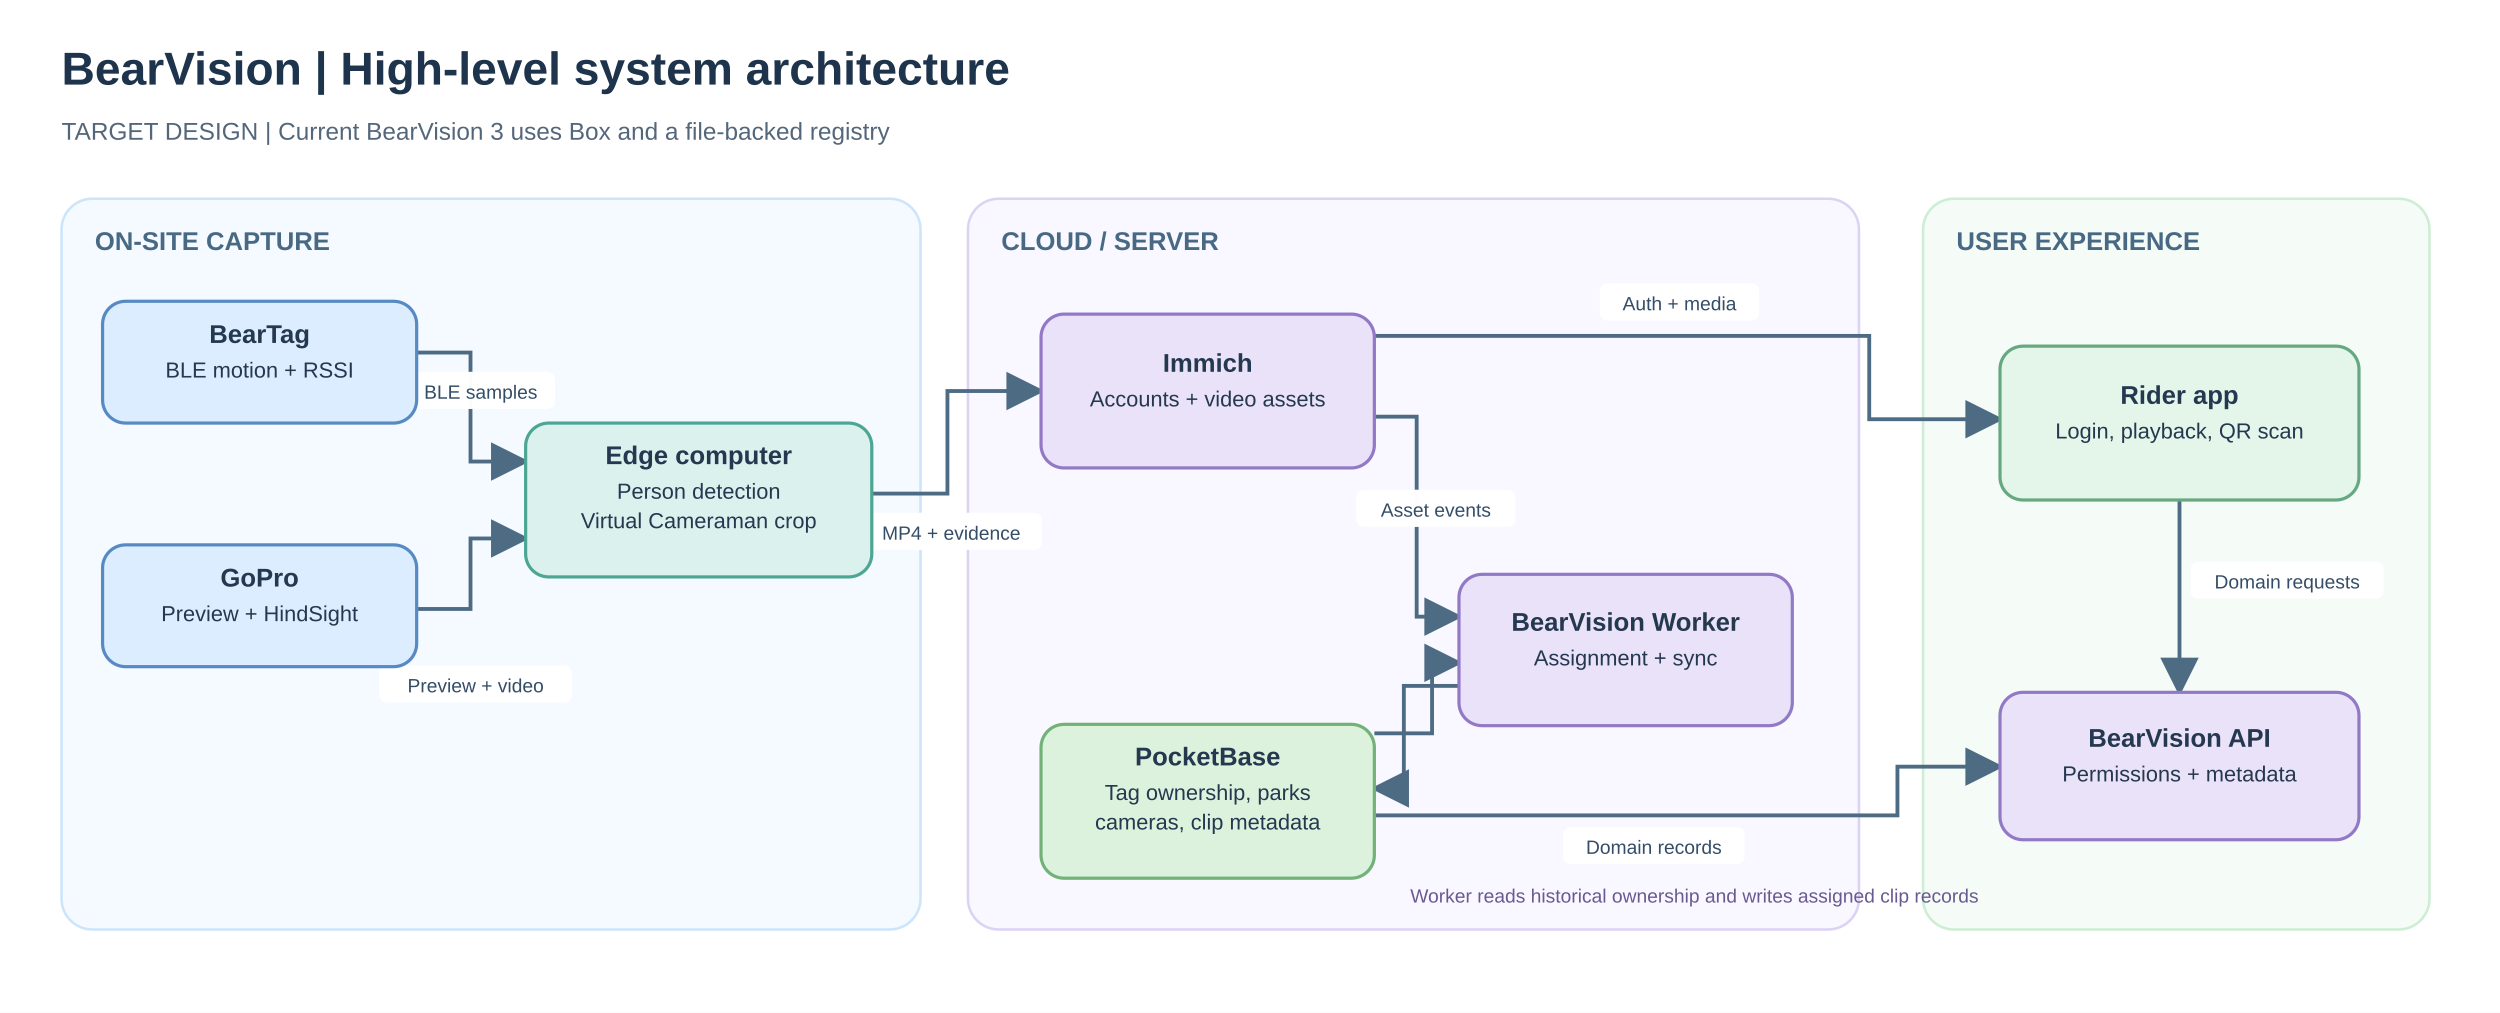
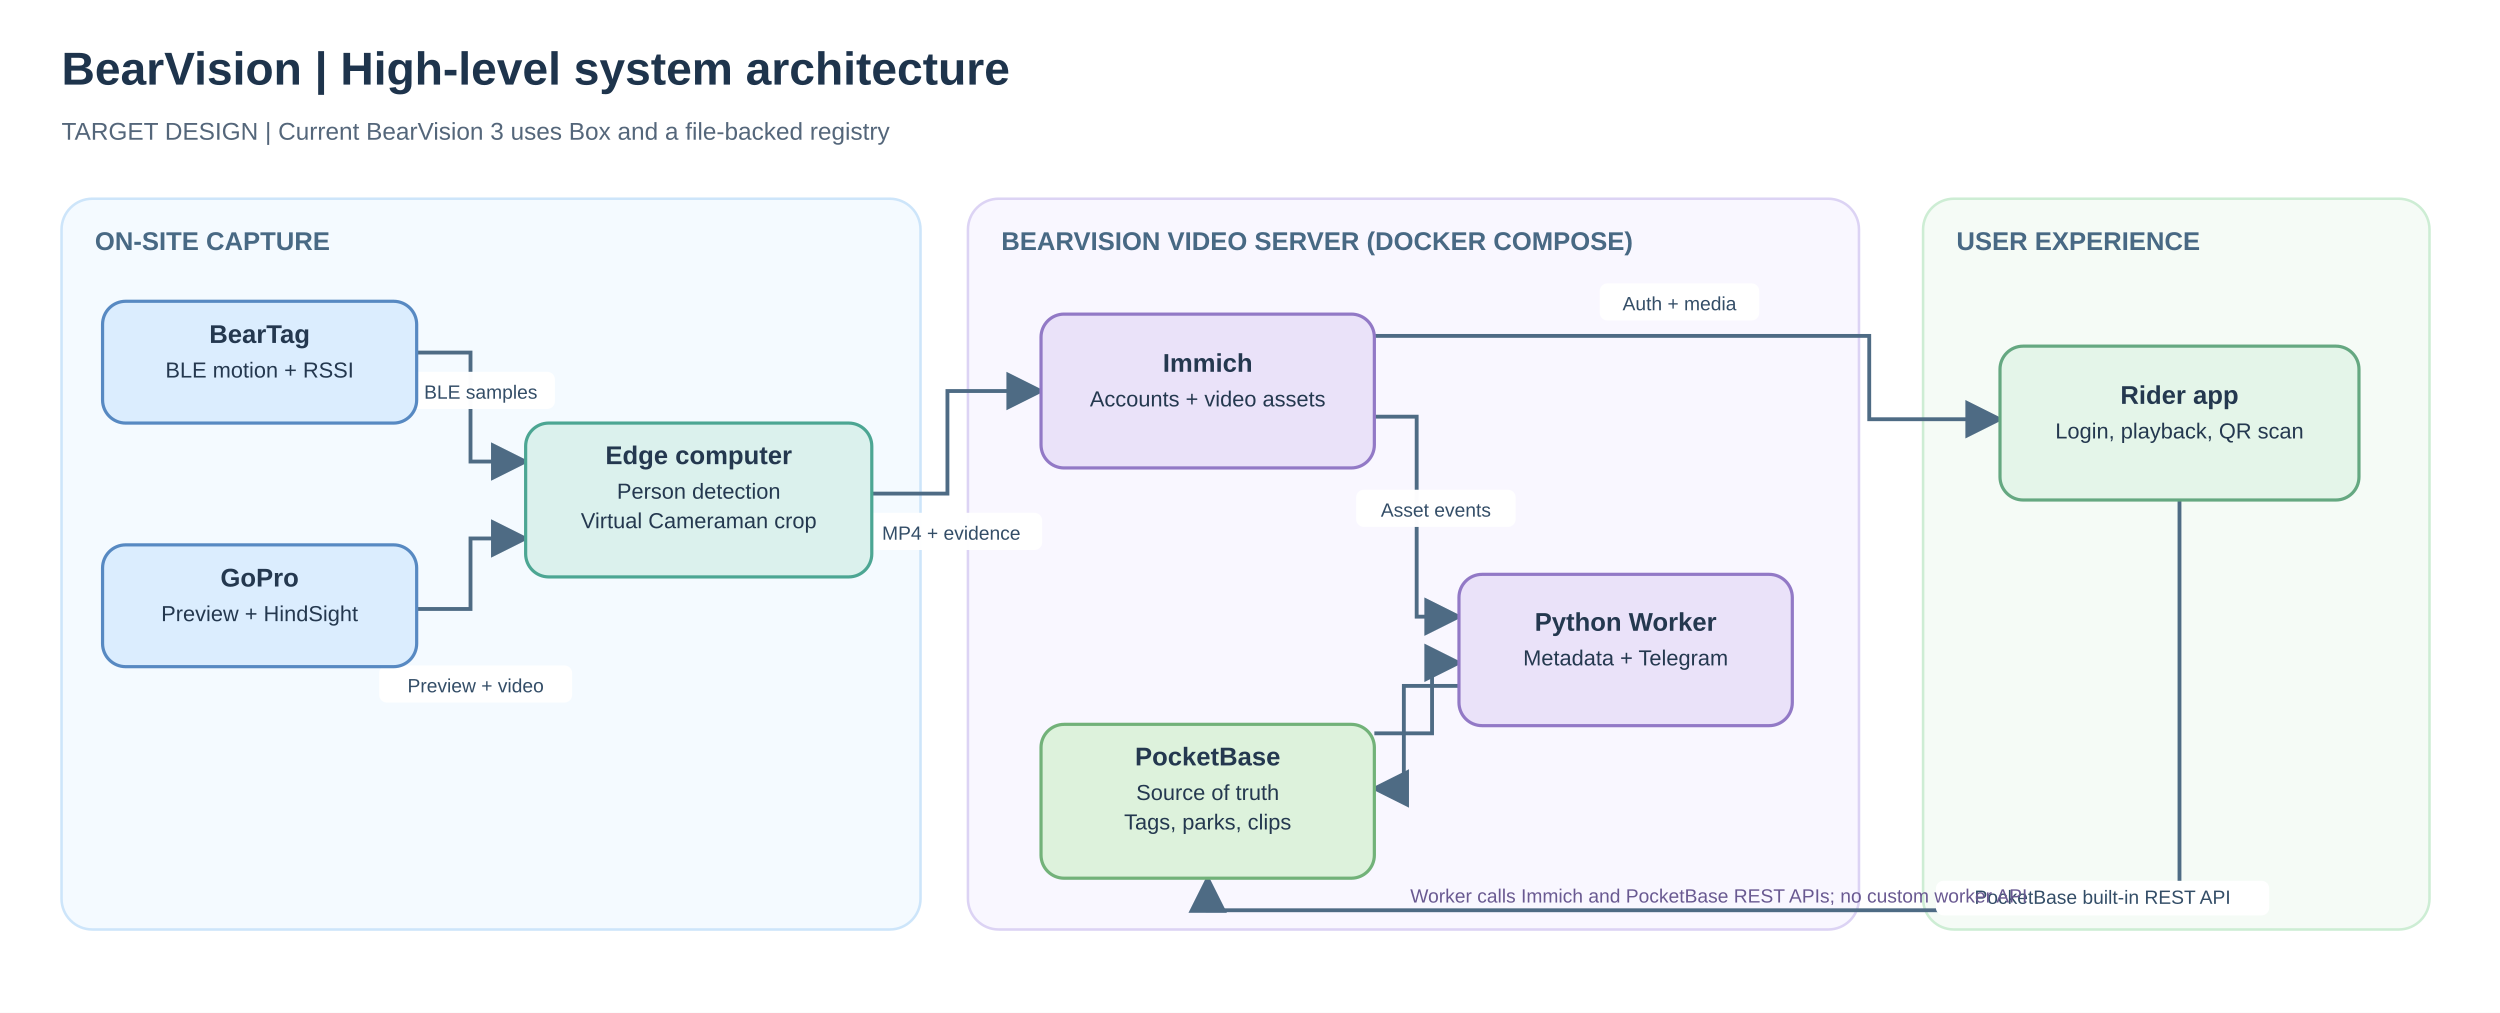
<svg xmlns="http://www.w3.org/2000/svg" width="1950" height="790" viewBox="0 0 1950 790">
  <defs>
    <marker id="a" markerWidth="10" markerHeight="10" refX="9" refY="5" orient="auto">
      <path d="M0 0L10 5L0 10Z" fill="#4E6B84" />
    </marker>
  </defs>
  <rect width="1950" height="790" fill="#ffffff" />
  <text x="48" y="66" fill="#1E344C" font-family="Arial,sans-serif" font-size="36" font-weight="bold">BearVision | High-level system architecture</text>
  <text x="48" y="109" fill="#54667A" font-family="Arial,sans-serif" font-size="19">TARGET DESIGN | Current BearVision 3 uses Box and a file-backed registry</text>
  <rect x="48" y="155" width="670" height="570" rx="24" fill="#F4FAFF" stroke="#CDE5FA" stroke-width="2" />
  <text x="74" y="195" fill="#486984" font-family="Arial,sans-serif" font-size="20" font-weight="bold">ON-SITE CAPTURE</text>
  <rect x="755" y="155" width="695" height="570" rx="24" fill="#F9F7FF" stroke="#DCD3F4" stroke-width="2" />
-   <text x="781" y="195" fill="#486984" font-family="Arial,sans-serif" font-size="20" font-weight="bold">CLOUD / SERVER</text>
+   <text x="781" y="195" fill="#486984" font-family="Arial,sans-serif" font-size="20" font-weight="bold">BEARVISION VIDEO SERVER (DOCKER COMPOSE)</text>
  <rect x="1500" y="155" width="395" height="570" rx="24" fill="#F5FBF6" stroke="#CDEDD4" stroke-width="2" />
  <text x="1526" y="195" fill="#486984" font-family="Arial,sans-serif" font-size="20" font-weight="bold">USER EXPERIENCE</text>
  <path d="M325 275H367V360H410" fill="none" stroke="#4E6B84" stroke-width="3" marker-end="url(#a)" />
  <rect x="317.15" y="290" width="115.7" height="29" rx="6" fill="#ffffff" opacity="0.98" />
  <text x="375" y="311" text-anchor="middle" fill="#334D67" font-family="Arial,sans-serif" font-size="15">BLE samples</text>
  <path d="M325 475H367V420H410" fill="none" stroke="#4E6B84" stroke-width="3" marker-end="url(#a)" />
  <rect x="295.75" y="519" width="150.5" height="29" rx="6" fill="#ffffff" opacity="0.98" />
  <text x="371" y="540" text-anchor="middle" fill="#334D67" font-family="Arial,sans-serif" font-size="15">Preview + video</text>
  <path d="M680 385H739V305H812" fill="none" stroke="#4E6B84" stroke-width="3" marker-end="url(#a)" />
  <rect x="671.1" y="400" width="141.8" height="29" rx="6" fill="#ffffff" opacity="0.98" />
  <text x="742" y="421" text-anchor="middle" fill="#334D67" font-family="Arial,sans-serif" font-size="15">MP4 + evidence</text>
  <path d="M1072 325H1105V481H1138" fill="none" stroke="#4E6B84" stroke-width="3" marker-end="url(#a)" />
  <rect x="1057.8" y="382" width="124.4" height="29" rx="6" fill="#ffffff" opacity="0.98" />
  <text x="1120" y="403" text-anchor="middle" fill="#334D67" font-family="Arial,sans-serif" font-size="15">Asset events</text>
  <path d="M1138 535H1095V615H1072" fill="none" stroke="#4E6B84" stroke-width="3" marker-end="url(#a)" />
  <path d="M1072 572H1117V517H1138" fill="none" stroke="#4E6B84" stroke-width="3" marker-end="url(#a)" />
  <path d="M1072 262H1458V327H1560" fill="none" stroke="#4E6B84" stroke-width="3" marker-end="url(#a)" />
  <rect x="1247.8" y="221" width="124.4" height="29" rx="6" fill="#ffffff" opacity="0.98" />
  <text x="1310" y="242" text-anchor="middle" fill="#334D67" font-family="Arial,sans-serif" font-size="15">Auth + media</text>
-   <path d="M1700 390V540" fill="none" stroke="#4E6B84" stroke-width="3" marker-end="url(#a)" />
-   <rect x="1708.75" y="438" width="150.5" height="29" rx="6" fill="#ffffff" opacity="0.98" />
-   <text x="1784" y="459" text-anchor="middle" fill="#334D67" font-family="Arial,sans-serif" font-size="15">Domain requests</text>
-   <path d="M1072 636H1480V598H1560" fill="none" stroke="#4E6B84" stroke-width="3" marker-end="url(#a)" />
-   <rect x="1219.1" y="645" width="141.8" height="29" rx="6" fill="#ffffff" opacity="0.98" />
-   <text x="1290" y="666" text-anchor="middle" fill="#334D67" font-family="Arial,sans-serif" font-size="15">Domain records</text>
+   <path d="M1700 390V710H942V685" fill="none" stroke="#4E6B84" stroke-width="3" marker-end="url(#a)" />
+   <rect x="1510" y="687" width="260" height="27" rx="6" fill="#fff" />
+   <text x="1640" y="705" text-anchor="middle" fill="#334D67" font-family="Arial,sans-serif" font-size="15">PocketBase built-in REST API</text>
  <rect x="80" y="235" width="245" height="95" rx="18" fill="#DBEDFE" stroke="#5789C2" stroke-width="2.5" />
  <text x="202.5" y="267.5" text-anchor="middle" font-family="Arial,sans-serif" font-weight="bold" font-size="20" fill="#24384F">BearTag</text>
  <text x="202.5" y="294.5" text-anchor="middle" font-family="Arial,sans-serif" font-size="17" fill="#24384F">BLE motion + RSSI</text>
  <rect x="80" y="425" width="245" height="95" rx="18" fill="#DBEDFE" stroke="#5789C2" stroke-width="2.5" />
  <text x="202.5" y="457.5" text-anchor="middle" font-family="Arial,sans-serif" font-weight="bold" font-size="20" fill="#24384F">GoPro</text>
  <text x="202.5" y="484.5" text-anchor="middle" font-family="Arial,sans-serif" font-size="17" fill="#24384F">Preview + HindSight</text>
  <rect x="410" y="330" width="270" height="120" rx="18" fill="#DBF1ED" stroke="#4CA693" stroke-width="2.5" />
  <text x="545" y="362" text-anchor="middle" font-family="Arial,sans-serif" font-weight="bold" font-size="20" fill="#24384F">Edge computer</text>
  <text x="545" y="389" text-anchor="middle" font-family="Arial,sans-serif" font-size="17" fill="#24384F">Person detection</text>
  <text x="545" y="412" text-anchor="middle" font-family="Arial,sans-serif" font-size="17" fill="#24384F">Virtual Cameraman crop</text>
  <rect x="812" y="245" width="260" height="120" rx="18" fill="#EAE2F9" stroke="#9279C6" stroke-width="2.5" />
  <text x="942" y="290" text-anchor="middle" font-family="Arial,sans-serif" font-weight="bold" font-size="20" fill="#24384F">Immich</text>
  <text x="942" y="317" text-anchor="middle" font-family="Arial,sans-serif" font-size="17" fill="#24384F">Accounts + video assets</text>
  <rect x="1138" y="448" width="260" height="118" rx="18" fill="#EAE2F9" stroke="#9279C6" stroke-width="2.5" />
-   <text x="1268" y="492" text-anchor="middle" font-family="Arial,sans-serif" font-weight="bold" font-size="20" fill="#24384F">BearVision Worker</text>
-   <text x="1268" y="519" text-anchor="middle" font-family="Arial,sans-serif" font-size="17" fill="#24384F">Assignment + sync</text>
+   <text x="1268" y="492" text-anchor="middle" font-family="Arial,sans-serif" font-weight="bold" font-size="20" fill="#24384F">Python Worker</text>
+   <text x="1268" y="519" text-anchor="middle" font-family="Arial,sans-serif" font-size="17" fill="#24384F">Metadata + Telegram</text>
  <rect x="812" y="565" width="260" height="120" rx="18" fill="#DDF2DC" stroke="#72B279" stroke-width="2.5" />
  <text x="942" y="597" text-anchor="middle" font-family="Arial,sans-serif" font-weight="bold" font-size="20" fill="#24384F">PocketBase</text>
-   <text x="942" y="624" text-anchor="middle" font-family="Arial,sans-serif" font-size="17" fill="#24384F">Tag ownership, parks</text>
-   <text x="942" y="647" text-anchor="middle" font-family="Arial,sans-serif" font-size="17" fill="#24384F">cameras, clip metadata</text>
+   <text x="942" y="624" text-anchor="middle" font-family="Arial,sans-serif" font-size="17" fill="#24384F">Source of truth</text>
+   <text x="942" y="647" text-anchor="middle" font-family="Arial,sans-serif" font-size="17" fill="#24384F">Tags, parks, clips</text>
  <rect x="1560" y="270" width="280" height="120" rx="18" fill="#E4F5E9" stroke="#65A881" stroke-width="2.5" />
  <text x="1700" y="315" text-anchor="middle" font-family="Arial,sans-serif" font-weight="bold" font-size="20" fill="#24384F">Rider app</text>
  <text x="1700" y="342" text-anchor="middle" font-family="Arial,sans-serif" font-size="17" fill="#24384F">Login, playback, QR scan</text>
-   <rect x="1560" y="540" width="280" height="115" rx="18" fill="#EAE2F9" stroke="#9279C6" stroke-width="2.5" />
-   <text x="1700" y="582.5" text-anchor="middle" font-family="Arial,sans-serif" font-weight="bold" font-size="20" fill="#24384F">BearVision API</text>
-   <text x="1700" y="609.5" text-anchor="middle" font-family="Arial,sans-serif" font-size="17" fill="#24384F">Permissions + metadata</text>
-   <text x="1100" y="704" font-family="Arial,sans-serif" font-size="15" fill="#695991">Worker reads historical ownership and writes assigned clip records</text>
+   <text x="1100" y="704" font-family="Arial,sans-serif" font-size="15" fill="#695991">Worker calls Immich and PocketBase REST APIs; no custom worker API</text>
</svg>
